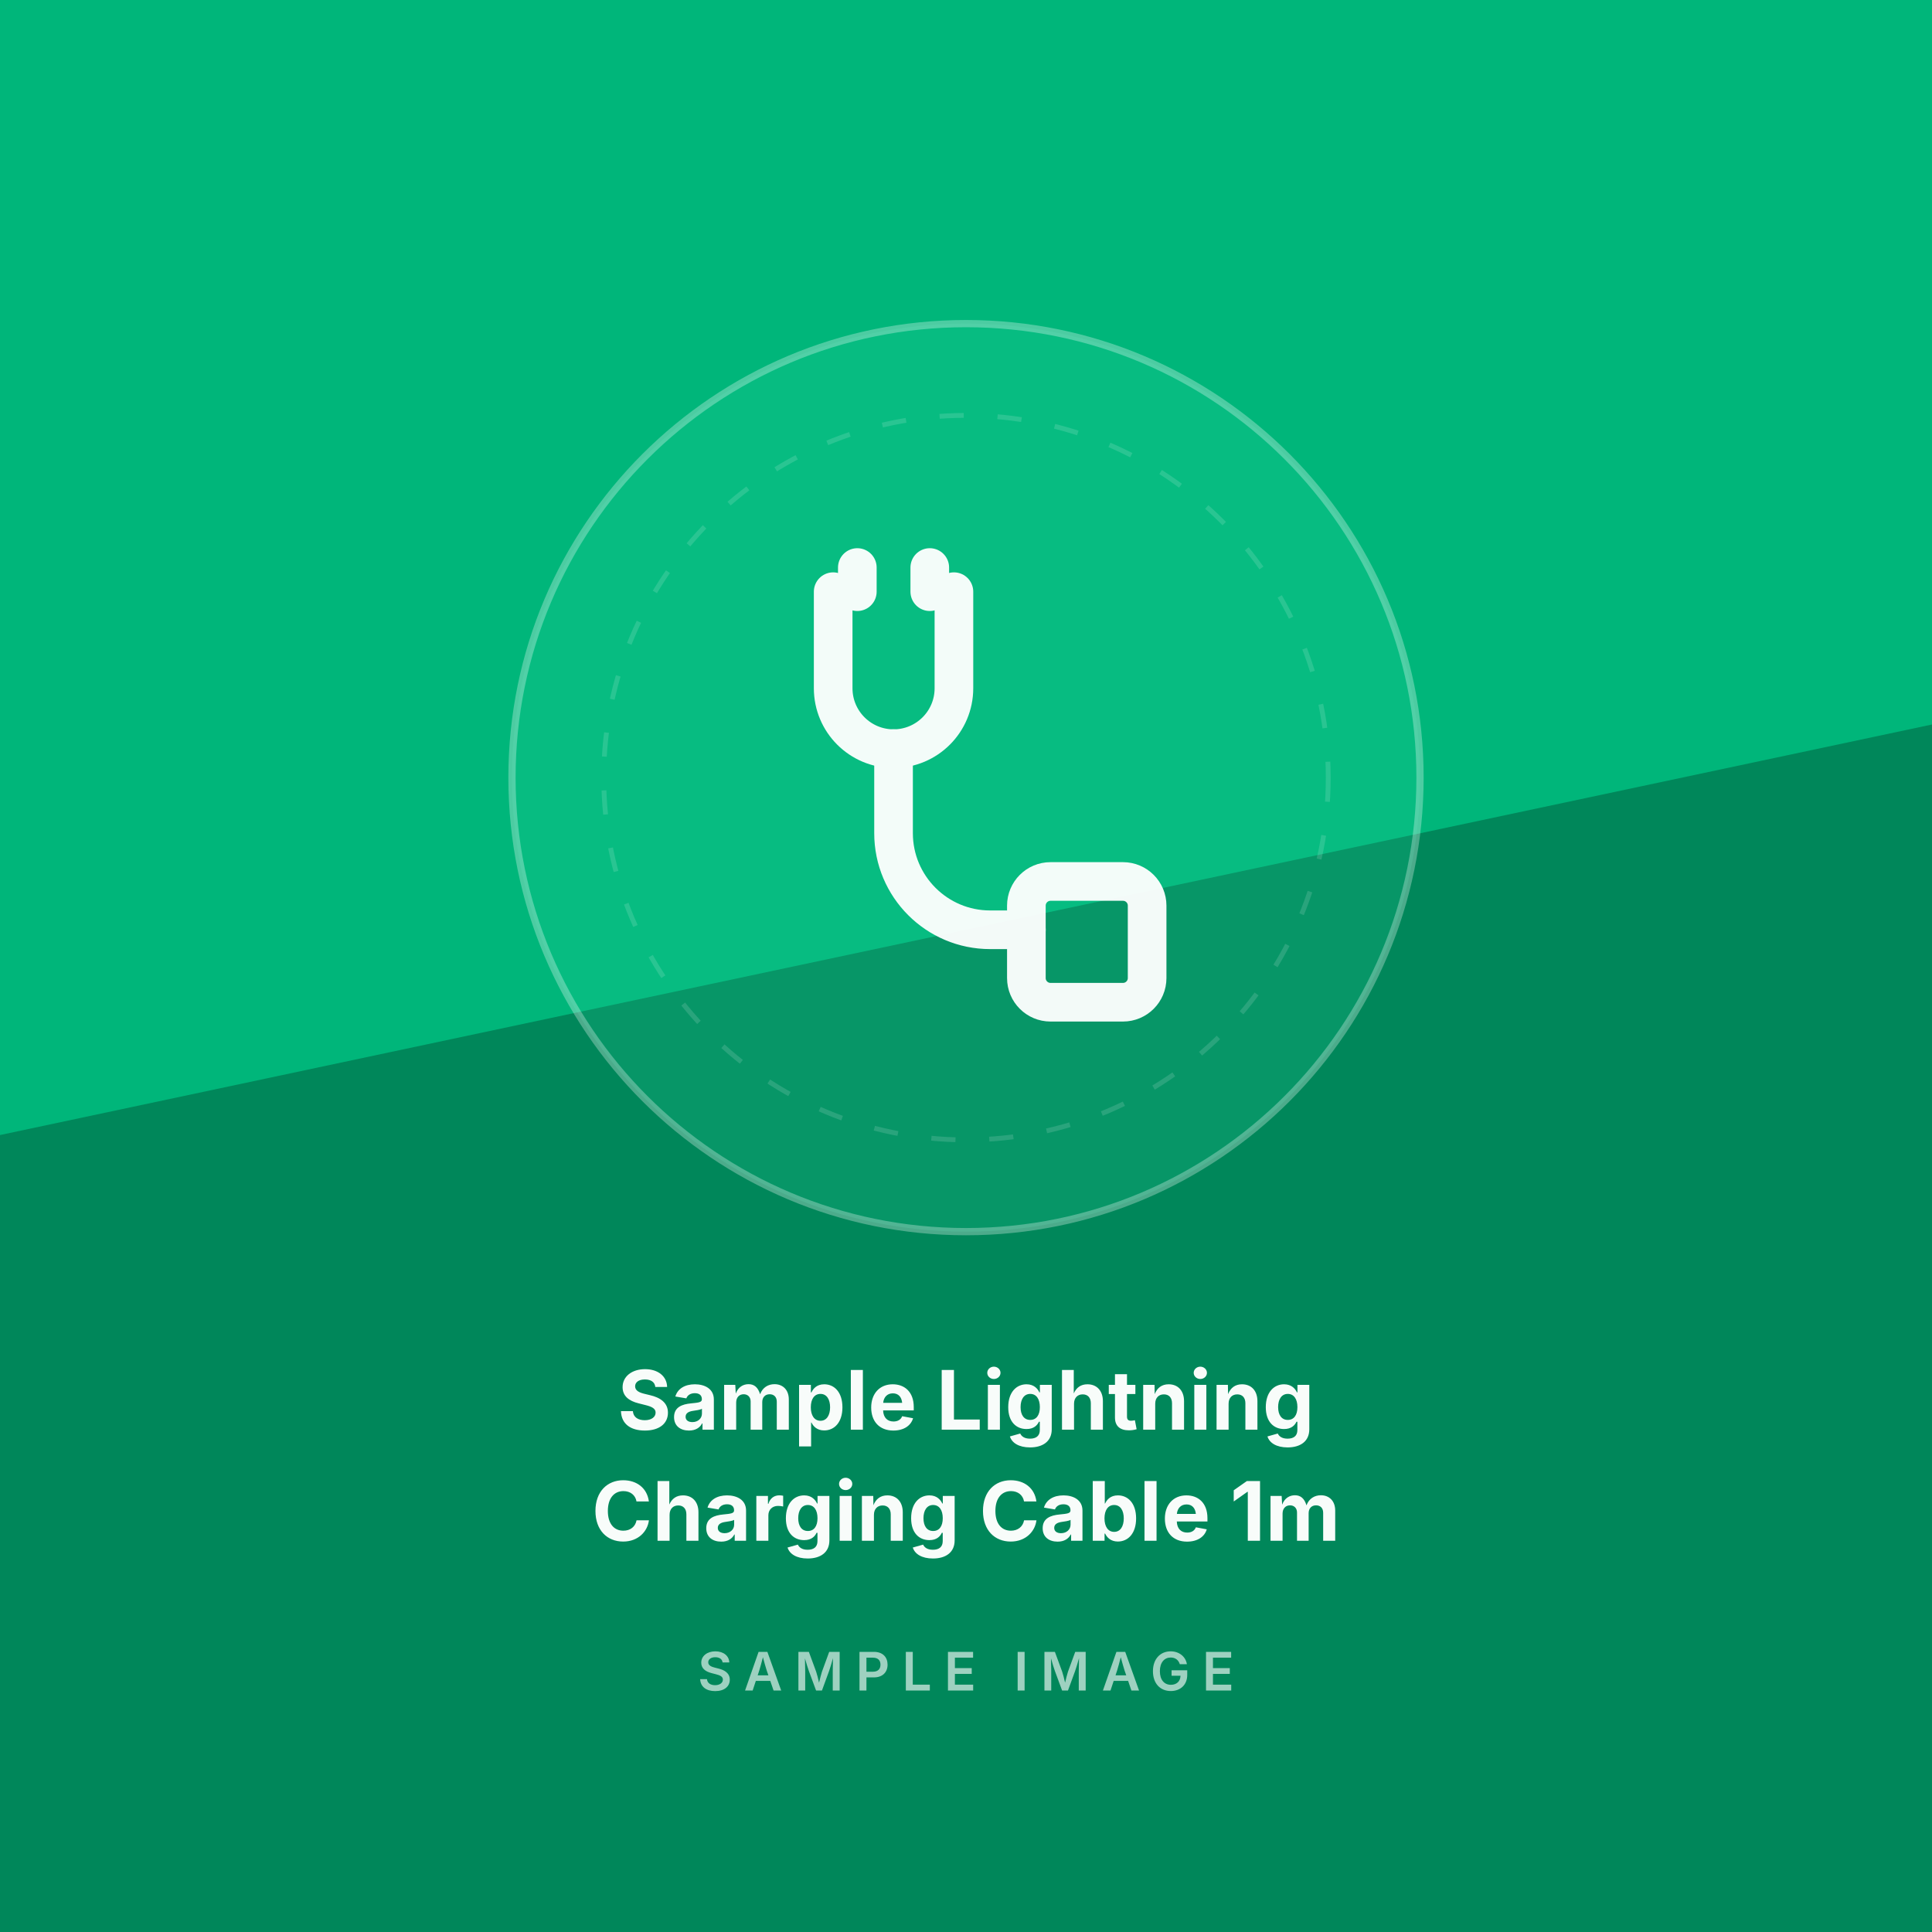
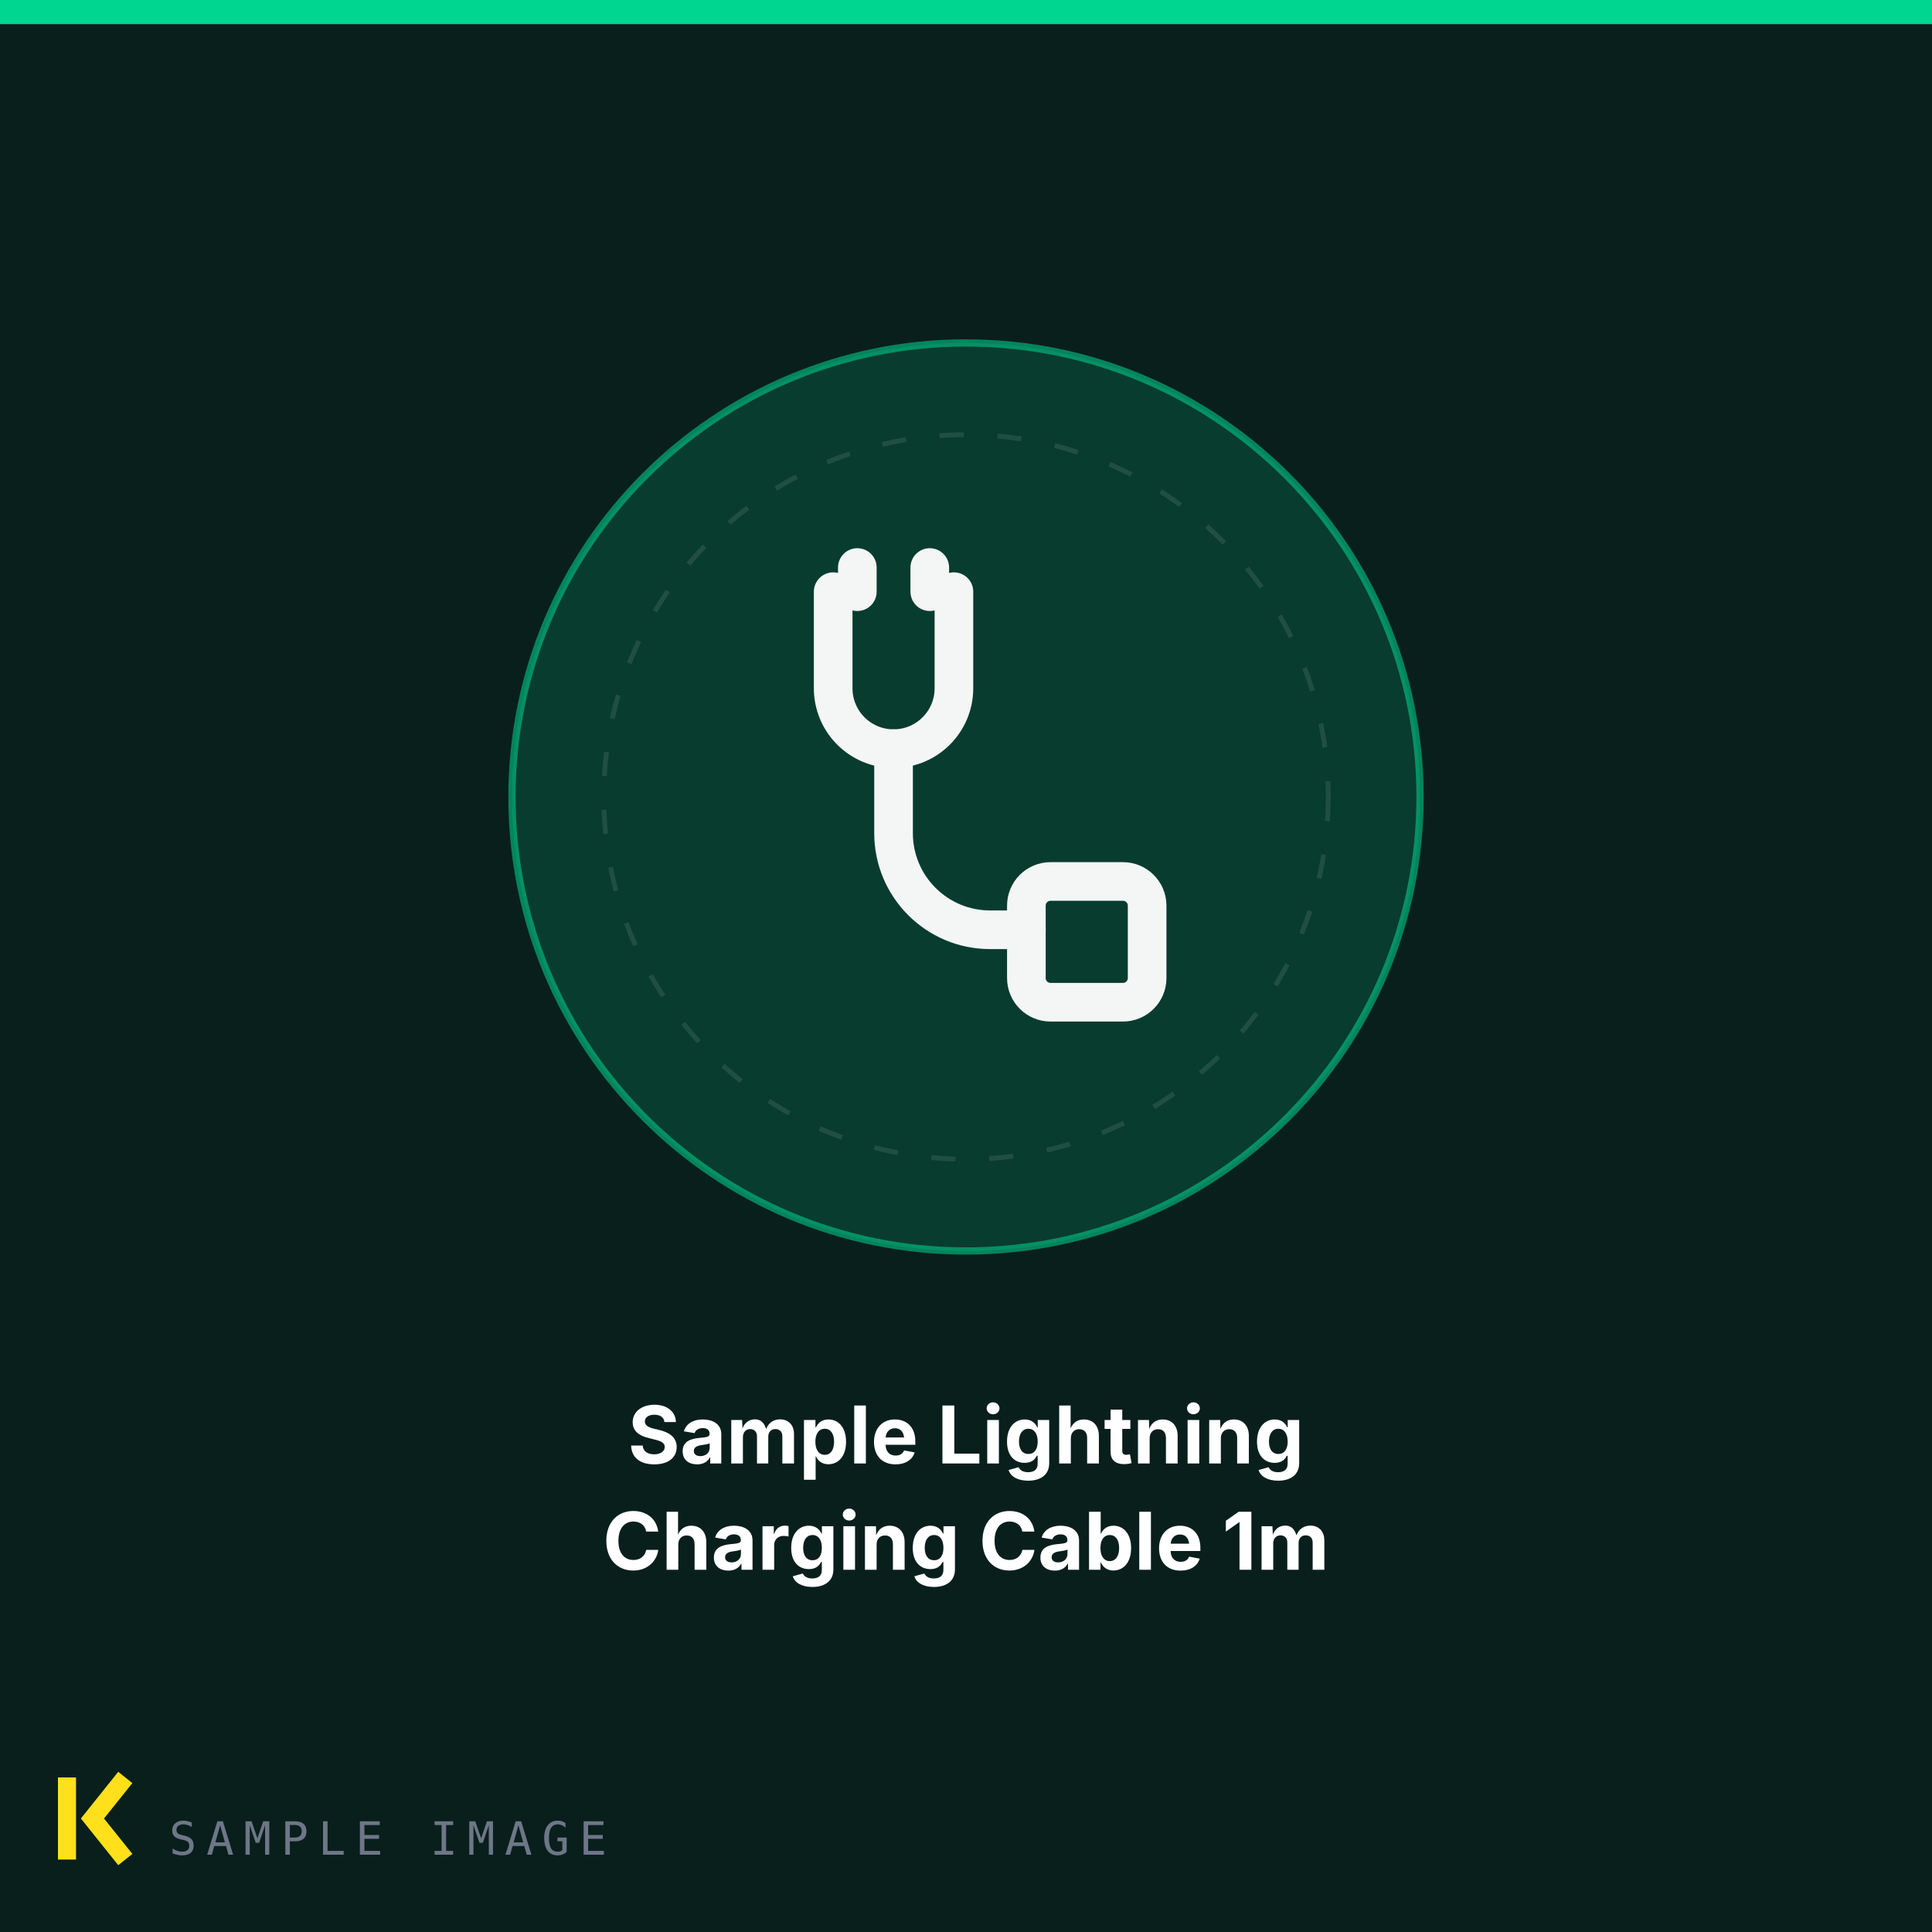
<svg xmlns="http://www.w3.org/2000/svg" viewBox="0 0 800 800" width="800" height="800" role="img" aria-label="Sample Lightning Charging Cable 1m — sample product image">
-   <rect width="800" height="800" fill="#00b67a" />
-   <path d="M0 470 800 300V800H0Z" fill="#006040" fill-opacity=".55" />
-   <circle cx="400" cy="322" r="188" fill="#29dda1" fill-opacity=".18" />
-   <circle cx="400" cy="322" r="188" fill="none" stroke="#fff" stroke-opacity=".30" stroke-width="3" />
-   <circle cx="400" cy="322" r="150" fill="none" stroke="#fff" stroke-opacity=".14" stroke-width="2" stroke-dasharray="10 14" />
+   <rect width="800" height="800" fill="#0A0B0F" />
+   <rect width="800" height="800" fill="#00D68F" fill-opacity=".10" />
+   <rect y="0" width="800" height="10" fill="#00D68F" />
+   <circle cx="400" cy="330" r="188" fill="#00D68F" fill-opacity=".16" />
+   <circle cx="400" cy="330" r="188" fill="none" stroke="#00D68F" stroke-opacity=".55" stroke-width="3" />
+   <circle cx="400" cy="330" r="150" fill="none" stroke="#fff" stroke-opacity=".10" stroke-width="2" stroke-dasharray="10 14" />
  <g transform="translate(280 210) scale(10)" color="#ffffff" stroke-width="1.35" opacity=".95">
    <path d="M6.5 3.5v4a2.5 2.5 0 0 0 5 0v-4" fill="none" stroke="currentColor" stroke-width="1.6" stroke-linecap="round" stroke-linejoin="round" />
    <path d="M7.5 3.5v-1M10.5 3.5v-1" fill="none" stroke="currentColor" stroke-width="1.6" stroke-linecap="round" stroke-linejoin="round" />
    <path d="M9 10v3.5a4 4 0 0 0 4 4h1.5" fill="none" stroke="currentColor" stroke-width="1.6" stroke-linecap="round" stroke-linejoin="round" />
    <path d="M15.5 15.5h3a1 1 0 0 1 1 1v3a1 1 0 0 1-1 1h-3a1 1 0 0 1-1-1v-3a1 1 0 0 1 1-1Z" fill="none" stroke="currentColor" stroke-width="1.6" stroke-linecap="round" stroke-linejoin="round" />
  </g>
-   <text x="400" y="700" text-anchor="middle" font-size="22" font-weight="600" fill="#fff" opacity=".62" letter-spacing="5" font-family="Space Grotesk, Inter, Segoe UI, Roboto, Helvetica, Arial, sans-serif">SAMPLE IMAGE</text>
+   <g transform="translate(24 736) scale(0.34)" fill="#FFE01A" color="#FFE01A">
+     <rect x="0" y="0" width="22" height="100" />
+     <path d="M 82 0 L 42 50 L 82 100" fill="none" stroke="currentColor" stroke-width="22" stroke-linecap="butt" stroke-linejoin="miter" />
+   </g>
+   <text x="70" y="768" font-family="ui-monospace, SFMono-Regular, Menlo, monospace" font-size="19" letter-spacing="4" fill="#6E7687">SAMPLE IMAGE</text>
  <g font-family="Space Grotesk, Inter, Segoe UI, Roboto, Helvetica, Arial, sans-serif">
-     <text x="400" y="592" text-anchor="middle" font-size="34" font-weight="700" fill="#fff" opacity=".97">Sample Lightning</text>
-     <text x="400" y="638" text-anchor="middle" font-size="34" font-weight="700" fill="#fff" opacity=".97">Charging Cable 1m</text>
+     <text x="400" y="606" text-anchor="middle" font-size="33" font-weight="700" fill="#fff">Sample Lightning</text>
+     <text x="400" y="650" text-anchor="middle" font-size="33" font-weight="700" fill="#fff">Charging Cable 1m</text>
  </g>
</svg>
